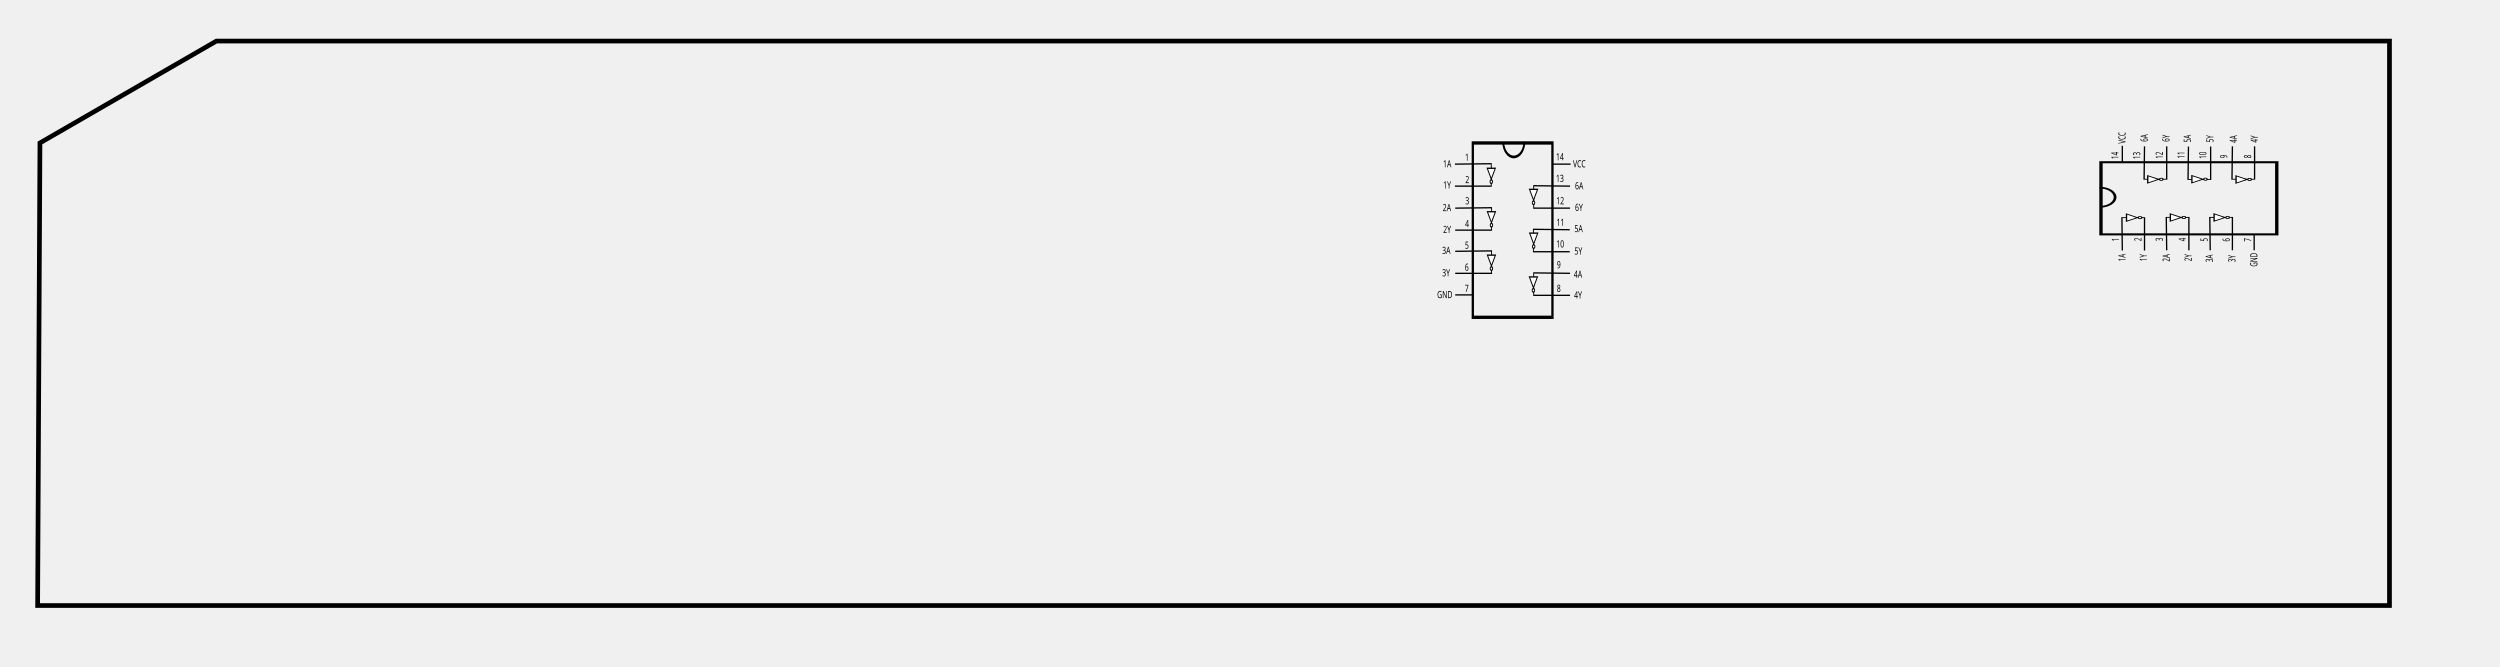
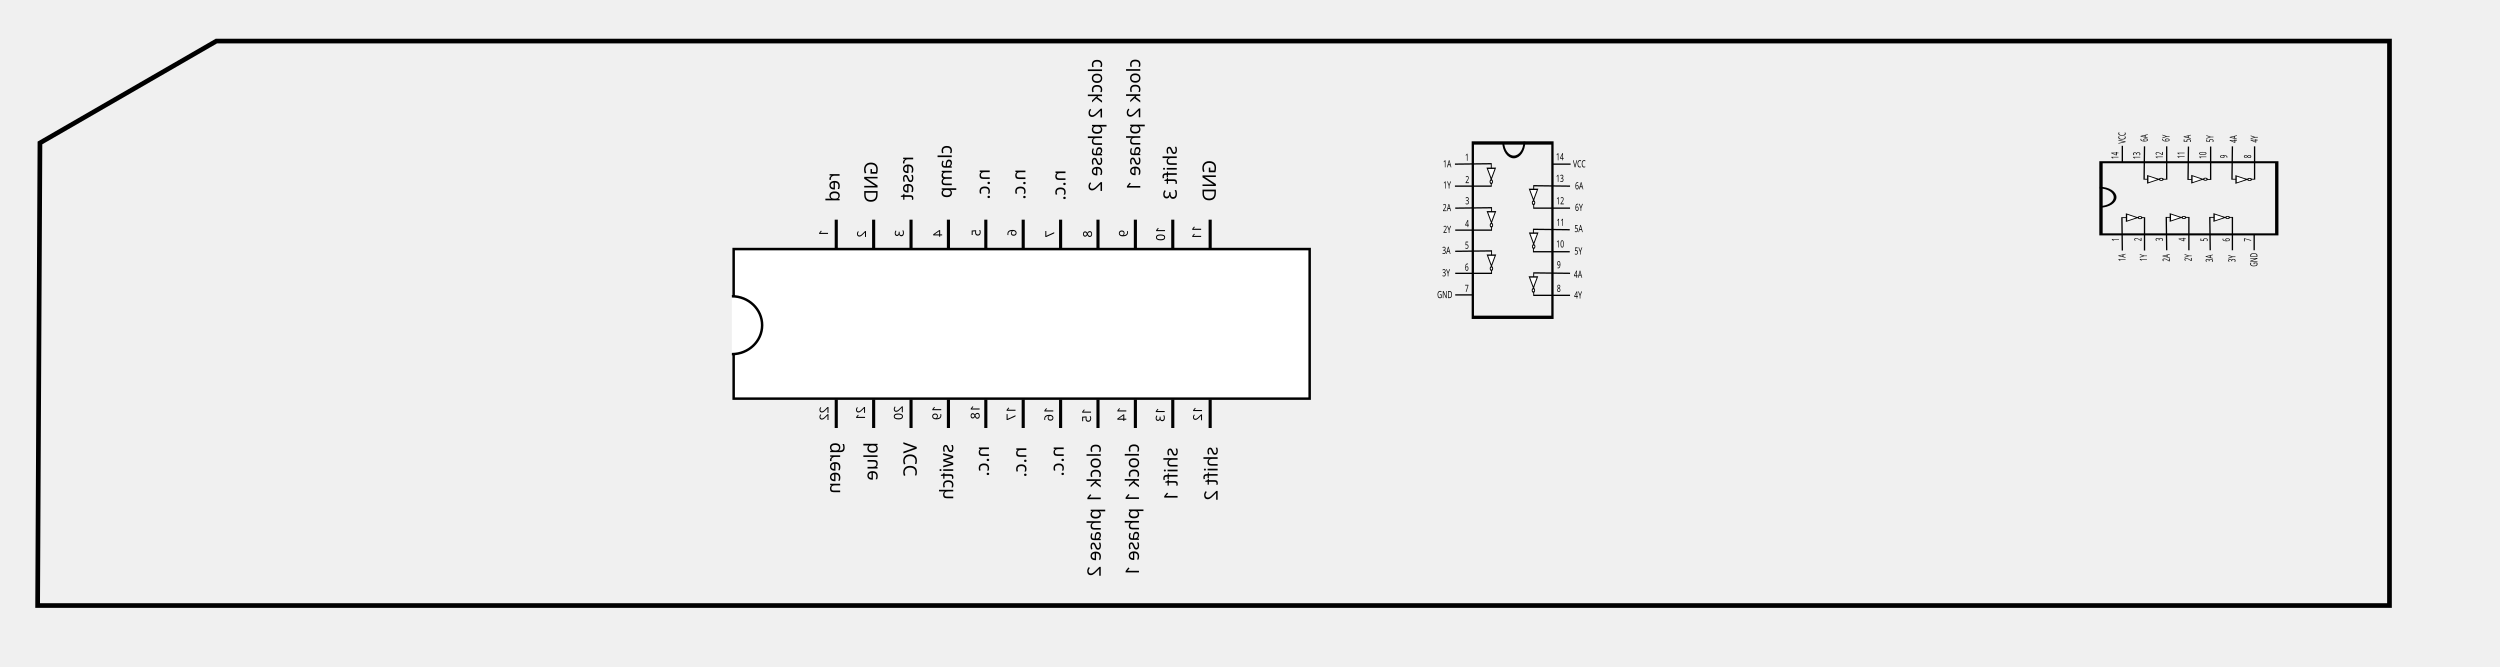
<svg xmlns="http://www.w3.org/2000/svg" width="531.496" height="141.732" id="svg2" version="1.1">
  <defs id="defs4" />
  <g id="layer1" transform="translate(0,-910.6286)">
    <g transform="matrix(0,-0.4443339,0.7118283,0,270.4094,1106.525)" id="layer1-3">
      <g id="g4252">
        <g id="g3770" transform="translate(46.5,-3.875)">
          <rect ry="0" y="251.487" x="282.25" height="52.5" width="34.5" id="rect2998" style="fill:none;stroke:#000000;stroke-width:1;stroke-linecap:butt;stroke-linejoin:miter;stroke-miterlimit:4;stroke-opacity:1;stroke-dasharray:none;stroke-dashoffset:0" />
          <path transform="matrix(0.8247423,0,0,0.8247423,52.83505,45.29801)" d="m 305.25,249.55 c 0,3.072 -2.49,5.562 -5.562,5.562 -2.996,0 -5.453,-2.372 -5.559,-5.366" id="path3768" style="fill:none;stroke:#000000;stroke-width:1;stroke-linecap:butt;stroke-linejoin:miter;stroke-miterlimit:4;stroke-opacity:1;stroke-dasharray:none;stroke-dashoffset:0" />
        </g>
        <g id="g4246">
          <path id="path4142" d="m 321,253.987 15.75,-0.125 0,6.75 -15.75,0" style="fill:none;stroke:#000000;stroke-width:0.4;stroke-linecap:butt;stroke-linejoin:miter;stroke-miterlimit:4;stroke-opacity:1;stroke-dasharray:none" />
          <g transform="translate(-10.5625,13)" style="fill:#ffffff;fill-opacity:1" id="g3792">
            <path style="fill:#ffffff;fill-opacity:1;stroke:#000000;stroke-width:0.4;stroke-linecap:butt;stroke-linejoin:miter;stroke-miterlimit:4;stroke-opacity:1;stroke-dasharray:none" d="m 345.562,242.237 1.75,3.25 1.75,-3.25 z" id="path3774" />
            <path style="fill:#ffffff;fill-opacity:1;stroke:#000000;stroke-width:0.4;stroke-linecap:butt;stroke-linejoin:miter;stroke-miterlimit:4;stroke-opacity:1;stroke-dasharray:none;stroke-dashoffset:0" d="m 347.312,245.743 c -0.293,0 -0.531,0.238 -0.531,0.531 0,0.293 0.238,0.531 0.531,0.531 0.293,0 0.531,-0.238 0.531,-0.531 l 0,-0.062 c -0.026,-0.272 -0.258,-0.469 -0.531,-0.469 z" id="path3776" />
          </g>
        </g>
        <g id="g4222">
          <path id="path4142-2-7" d="m 370.875,260.612 -15.75,-0.125 0,6.75 15.75,0" style="fill:none;stroke:#000000;stroke-width:0.4;stroke-linecap:butt;stroke-linejoin:miter;stroke-miterlimit:4;stroke-opacity:1;stroke-dasharray:none" />
          <g style="fill:#ffffff;fill-opacity:1" id="g3792-0" transform="translate(7.750001,19.34081)">
            <path style="fill:#ffffff;fill-opacity:1;stroke:#000000;stroke-width:0.4;stroke-linecap:butt;stroke-linejoin:miter;stroke-miterlimit:4;stroke-opacity:1;stroke-dasharray:none" d="m 345.562,242.237 1.75,3.25 1.75,-3.25 z" id="path3774-2" />
            <path style="fill:#ffffff;fill-opacity:1;stroke:#000000;stroke-width:0.4;stroke-linecap:butt;stroke-linejoin:miter;stroke-miterlimit:4;stroke-opacity:1;stroke-dasharray:none;stroke-dashoffset:0" d="m 347.312,245.743 c -0.293,0 -0.531,0.238 -0.531,0.531 0,0.293 0.238,0.531 0.531,0.531 0.293,0 0.531,-0.238 0.531,-0.531 l 0,-0.062 c -0.026,-0.272 -0.258,-0.469 -0.531,-0.469 z" id="path3776-6" />
          </g>
        </g>
        <g id="g4240">
          <path id="path4142-5" d="m 321.125,267.237 15.75,-0.125 0,6.75 -15.75,0" style="fill:none;stroke:#000000;stroke-width:0.4;stroke-linecap:butt;stroke-linejoin:miter;stroke-miterlimit:4;stroke-opacity:1;stroke-dasharray:none" />
          <g style="fill:#ffffff;fill-opacity:1" id="g3792-8" transform="translate(-10.5,26.09081)">
            <path style="fill:#ffffff;fill-opacity:1;stroke:#000000;stroke-width:0.4;stroke-linecap:butt;stroke-linejoin:miter;stroke-miterlimit:4;stroke-opacity:1;stroke-dasharray:none" d="m 345.562,242.237 1.75,3.25 1.75,-3.25 z" id="path3774-3" />
            <path style="fill:#ffffff;fill-opacity:1;stroke:#000000;stroke-width:0.4;stroke-linecap:butt;stroke-linejoin:miter;stroke-miterlimit:4;stroke-opacity:1;stroke-dasharray:none;stroke-dashoffset:0" d="m 347.312,245.743 c -0.293,0 -0.531,0.238 -0.531,0.531 0,0.293 0.238,0.531 0.531,0.531 0.293,0 0.531,-0.238 0.531,-0.531 l 0,-0.062 c -0.026,-0.272 -0.258,-0.469 -0.531,-0.469 z" id="path3776-1" />
          </g>
        </g>
        <g id="g4216">
          <path id="path4142-2-5" d="m 370.75,273.737 -15.75,-0.125 0,6.75 15.75,0" style="fill:none;stroke:#000000;stroke-width:0.4;stroke-linecap:butt;stroke-linejoin:miter;stroke-miterlimit:4;stroke-opacity:1;stroke-dasharray:none" />
          <g style="fill:#ffffff;fill-opacity:1" id="g3792-01" transform="translate(7.812501,32.52831)">
            <path style="fill:#ffffff;fill-opacity:1;stroke:#000000;stroke-width:0.4;stroke-linecap:butt;stroke-linejoin:miter;stroke-miterlimit:4;stroke-opacity:1;stroke-dasharray:none" d="m 345.562,242.237 1.75,3.25 1.75,-3.25 z" id="path3774-6" />
            <path style="fill:#ffffff;fill-opacity:1;stroke:#000000;stroke-width:0.4;stroke-linecap:butt;stroke-linejoin:miter;stroke-miterlimit:4;stroke-opacity:1;stroke-dasharray:none;stroke-dashoffset:0" d="m 347.312,245.743 c -0.293,0 -0.531,0.238 -0.531,0.531 0,0.293 0.238,0.531 0.531,0.531 0.293,0 0.531,-0.238 0.531,-0.531 l 0,-0.062 c -0.026,-0.272 -0.258,-0.469 -0.531,-0.469 z" id="path3776-3" />
          </g>
        </g>
        <g id="g4234">
          <path id="path4142-6" d="m 321.125,280.237 15.75,-0.125 0,6.75 -15.75,0" style="fill:none;stroke:#000000;stroke-width:0.4;stroke-linecap:butt;stroke-linejoin:miter;stroke-miterlimit:4;stroke-opacity:1;stroke-dasharray:none" />
          <g style="fill:#ffffff;fill-opacity:1" id="g3792-9" transform="translate(-10.5,39.15331)">
            <path style="fill:#ffffff;fill-opacity:1;stroke:#000000;stroke-width:0.4;stroke-linecap:butt;stroke-linejoin:miter;stroke-miterlimit:4;stroke-opacity:1;stroke-dasharray:none" d="m 345.562,242.237 1.75,3.25 1.75,-3.25 z" id="path3774-8" />
            <path style="fill:#ffffff;fill-opacity:1;stroke:#000000;stroke-width:0.4;stroke-linecap:butt;stroke-linejoin:miter;stroke-miterlimit:4;stroke-opacity:1;stroke-dasharray:none;stroke-dashoffset:0" d="m 347.312,245.743 c -0.293,0 -0.531,0.238 -0.531,0.531 0,0.293 0.238,0.531 0.531,0.531 0.293,0 0.531,-0.238 0.531,-0.531 l 0,-0.062 c -0.026,-0.272 -0.258,-0.469 -0.531,-0.469 z" id="path3776-9" />
          </g>
        </g>
        <g id="g4228">
          <path id="path4142-2" d="m 370.875,286.862 -15.75,-0.125 0,6.75 15.75,0" style="fill:none;stroke:#000000;stroke-width:0.4;stroke-linecap:butt;stroke-linejoin:miter;stroke-miterlimit:4;stroke-opacity:1;stroke-dasharray:none" />
          <g style="fill:#ffffff;fill-opacity:1" id="g3792-5" transform="translate(7.687501,45.71581)">
            <path style="fill:#ffffff;fill-opacity:1;stroke:#000000;stroke-width:0.4;stroke-linecap:butt;stroke-linejoin:miter;stroke-miterlimit:4;stroke-opacity:1;stroke-dasharray:none" d="m 345.562,242.237 1.75,3.25 1.75,-3.25 z" id="path3774-33" />
            <path style="fill:#ffffff;fill-opacity:1;stroke:#000000;stroke-width:0.4;stroke-linecap:butt;stroke-linejoin:miter;stroke-miterlimit:4;stroke-opacity:1;stroke-dasharray:none;stroke-dashoffset:0" d="m 347.312,245.743 c -0.293,0 -0.531,0.238 -0.531,0.531 0,0.293 0.238,0.531 0.531,0.531 0.293,0 0.531,-0.238 0.531,-0.531 l 0,-0.062 c -0.026,-0.272 -0.258,-0.469 -0.531,-0.469 z" id="path3776-5" />
          </g>
        </g>
        <text xml:space="preserve" style="font-size:40px;font-style:normal;font-weight:normal;line-height:125%;letter-spacing:0px;word-spacing:0px;fill:#000000;fill-opacity:1;stroke:none;font-family:Sans" x="325.383" y="252.987" id="text3883">
          <tspan id="tspan3885" x="325.383" y="252.987" style="font-size:3px">1</tspan>
        </text>
        <text xml:space="preserve" style="font-size:40px;font-style:normal;font-weight:normal;line-height:125%;letter-spacing:0px;word-spacing:0px;fill:#000000;fill-opacity:1;stroke:none;font-family:Sans" x="325.493" y="259.706" id="text3883-9">
          <tspan id="tspan3885-1" x="325.493" y="259.706" style="font-size:3px">2</tspan>
        </text>
        <text xml:space="preserve" style="font-size:40px;font-style:normal;font-weight:normal;line-height:125%;letter-spacing:0px;word-spacing:0px;fill:#000000;fill-opacity:1;stroke:none;font-family:Sans" x="325.484" y="266.081" id="text3883-8">
          <tspan id="tspan3885-5" x="325.484" y="266.081" style="font-size:3px">3</tspan>
        </text>
        <text xml:space="preserve" style="font-size:40px;font-style:normal;font-weight:normal;line-height:125%;letter-spacing:0px;word-spacing:0px;fill:#000000;fill-opacity:1;stroke:none;font-family:Sans" x="325.394" y="272.956" id="text3883-5">
          <tspan id="tspan3885-4" x="325.394" y="272.956" style="font-size:3px">4</tspan>
        </text>
        <text xml:space="preserve" style="font-size:40px;font-style:normal;font-weight:normal;line-height:125%;letter-spacing:0px;word-spacing:0px;fill:#000000;fill-opacity:1;stroke:none;font-family:Sans" x="325.332" y="279.456" id="text3883-7">
          <tspan id="tspan3885-2" x="325.332" y="279.456" style="font-size:3px">5</tspan>
        </text>
        <text xml:space="preserve" style="font-size:40px;font-style:normal;font-weight:normal;line-height:125%;letter-spacing:0px;word-spacing:0px;fill:#000000;fill-opacity:1;stroke:none;font-family:Sans" x="325.269" y="286.081" id="text3883-80">
          <tspan id="tspan3885-51" x="325.269" y="286.081" style="font-size:3px">6</tspan>
        </text>
        <text xml:space="preserve" style="font-size:40px;font-style:normal;font-weight:normal;line-height:125%;letter-spacing:0px;word-spacing:0px;fill:#000000;fill-opacity:1;stroke:none;font-family:Sans" x="325.269" y="292.456" id="text3883-3">
          <tspan id="tspan3885-14" x="325.269" y="292.456" style="font-size:3px">7</tspan>
        </text>
        <text xml:space="preserve" style="font-size:40px;font-style:normal;font-weight:normal;line-height:125%;letter-spacing:0px;word-spacing:0px;fill:#000000;fill-opacity:1;stroke:none;font-family:Sans" x="365.144" y="292.456" id="text3883-59">
          <tspan id="tspan3885-40" x="365.144" y="292.456" style="font-size:3px">8</tspan>
        </text>
        <text xml:space="preserve" style="font-size:40px;font-style:normal;font-weight:normal;line-height:125%;letter-spacing:0px;word-spacing:0px;fill:#000000;fill-opacity:1;stroke:none;font-family:Sans" x="365.144" y="285.331" id="text3883-0">
          <tspan id="tspan3885-42" x="365.144" y="285.331" style="font-size:3px">9</tspan>
        </text>
        <text xml:space="preserve" style="font-size:40px;font-style:normal;font-weight:normal;line-height:125%;letter-spacing:0px;word-spacing:0px;fill:#000000;fill-opacity:1;stroke:none;font-family:Sans" x="364.894" y="279.081" id="text3883-87">
          <tspan id="tspan3885-3" x="364.894" y="279.081" style="font-size:3px">10</tspan>
        </text>
        <text xml:space="preserve" style="font-size:40px;font-style:normal;font-weight:normal;line-height:125%;letter-spacing:0px;word-spacing:0px;fill:#000000;fill-opacity:1;stroke:none;font-family:Sans" x="365.019" y="272.581" id="text3883-6">
          <tspan id="tspan3885-8" x="365.019" y="272.581" style="font-size:3px">11</tspan>
        </text>
        <text xml:space="preserve" style="font-size:40px;font-style:normal;font-weight:normal;line-height:125%;letter-spacing:0px;word-spacing:0px;fill:#000000;fill-opacity:1;stroke:none;font-family:Sans" x="364.894" y="266.081" id="text3883-801">
          <tspan id="tspan3885-513" x="364.894" y="266.081" style="font-size:3px">12</tspan>
        </text>
        <text xml:space="preserve" style="font-size:40px;font-style:normal;font-weight:normal;line-height:125%;letter-spacing:0px;word-spacing:0px;fill:#000000;fill-opacity:1;stroke:none;font-family:Sans" x="364.769" y="259.331" id="text3883-66">
          <tspan id="tspan3885-0" x="364.769" y="259.331" style="font-size:3px">13</tspan>
        </text>
        <text xml:space="preserve" style="font-size:40px;font-style:normal;font-weight:normal;line-height:125%;letter-spacing:0px;word-spacing:0px;fill:#000000;fill-opacity:1;stroke:none;font-family:Sans" x="364.769" y="252.831" id="text3883-2">
          <tspan id="tspan3885-6" x="364.769" y="252.831" style="font-size:3px">14</tspan>
        </text>
        <text xml:space="preserve" style="font-size:40px;font-style:normal;font-weight:normal;line-height:125%;letter-spacing:0px;word-spacing:0px;fill:#000000;fill-opacity:1;stroke:none;font-family:Sans" x="315.832" y="254.956" id="text3883-4">
          <tspan id="tspan3885-06" x="315.832" y="254.956" style="font-size:3px">1A</tspan>
        </text>
        <text xml:space="preserve" style="font-size:40px;font-style:normal;font-weight:normal;line-height:125%;letter-spacing:0px;word-spacing:0px;fill:#000000;fill-opacity:1;stroke:none;font-family:Sans" x="315.894" y="261.331" id="text3883-24">
          <tspan id="tspan3885-9" x="315.894" y="261.331" style="font-size:3px">1Y</tspan>
        </text>
        <text xml:space="preserve" style="font-size:40px;font-style:normal;font-weight:normal;line-height:125%;letter-spacing:0px;word-spacing:0px;fill:#000000;fill-opacity:1;stroke:none;font-family:Sans" x="315.707" y="268.143" id="text3883-30">
          <tspan id="tspan3885-62" x="315.707" y="268.143" style="font-size:3px">2A</tspan>
        </text>
        <text xml:space="preserve" style="font-size:40px;font-style:normal;font-weight:normal;line-height:125%;letter-spacing:0px;word-spacing:0px;fill:#000000;fill-opacity:1;stroke:none;font-family:Sans" x="315.894" y="274.706" id="text3883-47">
          <tspan id="tspan3885-401" x="315.894" y="274.706" style="font-size:3px">2Y</tspan>
        </text>
        <text xml:space="preserve" style="font-size:40px;font-style:normal;font-weight:normal;line-height:125%;letter-spacing:0px;word-spacing:0px;fill:#000000;fill-opacity:1;stroke:none;font-family:Sans" x="315.457" y="281.018" id="text3883-29">
          <tspan id="tspan3885-48" x="315.457" y="281.018" style="font-size:3px">3A</tspan>
        </text>
        <text xml:space="preserve" style="font-size:40px;font-style:normal;font-weight:normal;line-height:125%;letter-spacing:0px;word-spacing:0px;fill:#000000;fill-opacity:1;stroke:none;font-family:Sans" x="315.457" y="287.768" id="text3883-95">
          <tspan id="tspan3885-00" x="315.457" y="287.768" style="font-size:3px">3Y</tspan>
        </text>
        <text xml:space="preserve" style="font-size:40px;font-style:normal;font-weight:normal;line-height:125%;letter-spacing:0px;word-spacing:0px;fill:#000000;fill-opacity:1;stroke:none;font-family:Sans" x="313.269" y="294.331" id="text3883-04">
          <tspan id="tspan3885-58" x="313.269" y="294.331" style="font-size:3px">GND</tspan>
        </text>
        <text xml:space="preserve" style="font-size:40px;font-style:normal;font-weight:normal;line-height:125%;letter-spacing:0px;word-spacing:0px;fill:#000000;fill-opacity:1;stroke:none;font-family:Sans" x="372.644" y="294.456" id="text3883-27">
          <tspan id="tspan3885-18" x="372.644" y="294.456" style="font-size:3px">4Y</tspan>
        </text>
        <text xml:space="preserve" style="font-size:40px;font-style:normal;font-weight:normal;line-height:125%;letter-spacing:0px;word-spacing:0px;fill:#000000;fill-opacity:1;stroke:none;font-family:Sans" x="372.519" y="288.206" id="text3883-43">
          <tspan id="tspan3885-46" x="372.519" y="288.206" style="font-size:3px">4A</tspan>
        </text>
        <text xml:space="preserve" style="font-size:40px;font-style:normal;font-weight:normal;line-height:125%;letter-spacing:0px;word-spacing:0px;fill:#000000;fill-opacity:1;stroke:none;font-family:Sans" x="372.769" y="281.206" id="text3883-951">
          <tspan id="tspan3885-94" x="372.769" y="281.206" style="font-size:3px">5Y</tspan>
        </text>
        <text xml:space="preserve" style="font-size:40px;font-style:normal;font-weight:normal;line-height:125%;letter-spacing:0px;word-spacing:0px;fill:#000000;fill-opacity:1;stroke:none;font-family:Sans" x="372.769" y="274.456" id="text3883-35">
          <tspan id="tspan3885-19" x="372.769" y="274.456" style="font-size:3px">5A</tspan>
        </text>
        <text xml:space="preserve" style="font-size:40px;font-style:normal;font-weight:normal;line-height:125%;letter-spacing:0px;word-spacing:0px;fill:#000000;fill-opacity:1;stroke:none;font-family:Sans" x="373.019" y="268.081" id="text3883-54">
          <tspan id="tspan3885-16" x="373.019" y="268.081" style="font-size:3px">6Y</tspan>
        </text>
        <text xml:space="preserve" style="font-size:40px;font-style:normal;font-weight:normal;line-height:125%;letter-spacing:0px;word-spacing:0px;fill:#000000;fill-opacity:1;stroke:none;font-family:Sans" x="373.019" y="261.581" id="text3883-81">
          <tspan id="tspan3885-53" x="373.019" y="261.581" style="font-size:3px">6A</tspan>
        </text>
        <text xml:space="preserve" style="font-size:40px;font-style:normal;font-weight:normal;line-height:125%;letter-spacing:0px;word-spacing:0px;fill:#000000;fill-opacity:1;stroke:none;font-family:Sans" x="372.144" y="254.956" id="text3883-48">
          <tspan id="tspan3885-68" x="372.144" y="254.956" style="font-size:3px">VCC</tspan>
        </text>
        <path style="fill:none;stroke:#000000;stroke-width:0.4;stroke-linecap:butt;stroke-linejoin:miter;stroke-miterlimit:4;stroke-opacity:1;stroke-dasharray:none" d="m 363.375,253.987 7.75,0" id="path4212" />
        <path style="fill:none;stroke:#000000;stroke-width:0.4;stroke-linecap:butt;stroke-linejoin:miter;stroke-miterlimit:4;stroke-opacity:1;stroke-dasharray:none" d="m 328.5,293.362 -7.375,0" id="path4214" />
      </g>
    </g>
    <g transform="matrix(0.4906394,0,0,0.7060225,151.8215,766.2033)" id="layer1-6">
      <g id="g4252-8">
        <g id="g3770-1" transform="translate(46.5,-3.875)">
          <rect ry="0" y="251.487" x="282.25" height="52.5" width="34.5" id="rect2998-7" style="fill:none;stroke:#000000;stroke-width:1;stroke-linecap:butt;stroke-linejoin:miter;stroke-miterlimit:4;stroke-opacity:1;stroke-dasharray:none;stroke-dashoffset:0" />
          <path transform="matrix(0.8247423,0,0,0.8247423,52.83505,45.29801)" d="m 305.25,249.55 c 0,3.072 -2.49,5.562 -5.562,5.562 -2.996,0 -5.453,-2.372 -5.559,-5.366" id="path3768-5" style="fill:none;stroke:#000000;stroke-width:1;stroke-linecap:butt;stroke-linejoin:miter;stroke-miterlimit:4;stroke-opacity:1;stroke-dasharray:none;stroke-dashoffset:0" />
        </g>
        <g id="g4246-9">
          <path id="path4142-3" d="m 321,253.987 15.75,-0.125 0,6.75 -15.75,0" style="fill:none;stroke:#000000;stroke-width:0.4;stroke-linecap:butt;stroke-linejoin:miter;stroke-miterlimit:4;stroke-opacity:1;stroke-dasharray:none" />
          <g transform="translate(-10.5625,13)" style="fill:#ffffff;fill-opacity:1" id="g3792-09">
            <path style="fill:#ffffff;fill-opacity:1;stroke:#000000;stroke-width:0.4;stroke-linecap:butt;stroke-linejoin:miter;stroke-miterlimit:4;stroke-opacity:1;stroke-dasharray:none" d="m 345.562,242.237 1.75,3.25 1.75,-3.25 z" id="path3774-4" />
            <path style="fill:#ffffff;fill-opacity:1;stroke:#000000;stroke-width:0.4;stroke-linecap:butt;stroke-linejoin:miter;stroke-miterlimit:4;stroke-opacity:1;stroke-dasharray:none;stroke-dashoffset:0" d="m 347.312,245.743 c -0.293,0 -0.531,0.238 -0.531,0.531 0,0.293 0.238,0.531 0.531,0.531 0.293,0 0.531,-0.238 0.531,-0.531 l 0,-0.062 c -0.026,-0.272 -0.258,-0.469 -0.531,-0.469 z" id="path3776-8" />
          </g>
        </g>
        <g id="g4222-6">
          <path id="path4142-2-7-4" d="m 370.875,260.612 -15.75,-0.125 0,6.75 15.75,0" style="fill:none;stroke:#000000;stroke-width:0.4;stroke-linecap:butt;stroke-linejoin:miter;stroke-miterlimit:4;stroke-opacity:1;stroke-dasharray:none" />
          <g style="fill:#ffffff;fill-opacity:1" id="g3792-0-3" transform="translate(7.750001,19.34081)">
            <path style="fill:#ffffff;fill-opacity:1;stroke:#000000;stroke-width:0.4;stroke-linecap:butt;stroke-linejoin:miter;stroke-miterlimit:4;stroke-opacity:1;stroke-dasharray:none" d="m 345.562,242.237 1.75,3.25 1.75,-3.25 z" id="path3774-2-5" />
            <path style="fill:#ffffff;fill-opacity:1;stroke:#000000;stroke-width:0.4;stroke-linecap:butt;stroke-linejoin:miter;stroke-miterlimit:4;stroke-opacity:1;stroke-dasharray:none;stroke-dashoffset:0" d="m 347.312,245.743 c -0.293,0 -0.531,0.238 -0.531,0.531 0,0.293 0.238,0.531 0.531,0.531 0.293,0 0.531,-0.238 0.531,-0.531 l 0,-0.062 c -0.026,-0.272 -0.258,-0.469 -0.531,-0.469 z" id="path3776-6-9" />
          </g>
        </g>
        <g id="g4240-9">
          <path id="path4142-5-9" d="m 321.125,267.237 15.75,-0.125 0,6.75 -15.75,0" style="fill:none;stroke:#000000;stroke-width:0.4;stroke-linecap:butt;stroke-linejoin:miter;stroke-miterlimit:4;stroke-opacity:1;stroke-dasharray:none" />
          <g style="fill:#ffffff;fill-opacity:1" id="g3792-8-5" transform="translate(-10.5,26.09081)">
            <path style="fill:#ffffff;fill-opacity:1;stroke:#000000;stroke-width:0.4;stroke-linecap:butt;stroke-linejoin:miter;stroke-miterlimit:4;stroke-opacity:1;stroke-dasharray:none" d="m 345.562,242.237 1.75,3.25 1.75,-3.25 z" id="path3774-3-1" />
            <path style="fill:#ffffff;fill-opacity:1;stroke:#000000;stroke-width:0.4;stroke-linecap:butt;stroke-linejoin:miter;stroke-miterlimit:4;stroke-opacity:1;stroke-dasharray:none;stroke-dashoffset:0" d="m 347.312,245.743 c -0.293,0 -0.531,0.238 -0.531,0.531 0,0.293 0.238,0.531 0.531,0.531 0.293,0 0.531,-0.238 0.531,-0.531 l 0,-0.062 c -0.026,-0.272 -0.258,-0.469 -0.531,-0.469 z" id="path3776-1-6" />
          </g>
        </g>
        <g id="g4216-4">
          <path id="path4142-2-5-9" d="m 370.75,273.737 -15.75,-0.125 0,6.75 15.75,0" style="fill:none;stroke:#000000;stroke-width:0.4;stroke-linecap:butt;stroke-linejoin:miter;stroke-miterlimit:4;stroke-opacity:1;stroke-dasharray:none" />
          <g style="fill:#ffffff;fill-opacity:1" id="g3792-01-1" transform="translate(7.812501,32.52831)">
            <path style="fill:#ffffff;fill-opacity:1;stroke:#000000;stroke-width:0.4;stroke-linecap:butt;stroke-linejoin:miter;stroke-miterlimit:4;stroke-opacity:1;stroke-dasharray:none" d="m 345.562,242.237 1.75,3.25 1.75,-3.25 z" id="path3774-6-3" />
            <path style="fill:#ffffff;fill-opacity:1;stroke:#000000;stroke-width:0.4;stroke-linecap:butt;stroke-linejoin:miter;stroke-miterlimit:4;stroke-opacity:1;stroke-dasharray:none;stroke-dashoffset:0" d="m 347.312,245.743 c -0.293,0 -0.531,0.238 -0.531,0.531 0,0.293 0.238,0.531 0.531,0.531 0.293,0 0.531,-0.238 0.531,-0.531 l 0,-0.062 c -0.026,-0.272 -0.258,-0.469 -0.531,-0.469 z" id="path3776-3-7" />
          </g>
        </g>
        <g id="g4234-5">
          <path id="path4142-6-1" d="m 321.125,280.237 15.75,-0.125 0,6.75 -15.75,0" style="fill:none;stroke:#000000;stroke-width:0.4;stroke-linecap:butt;stroke-linejoin:miter;stroke-miterlimit:4;stroke-opacity:1;stroke-dasharray:none" />
          <g style="fill:#ffffff;fill-opacity:1" id="g3792-9-9" transform="translate(-10.5,39.15331)">
            <path style="fill:#ffffff;fill-opacity:1;stroke:#000000;stroke-width:0.4;stroke-linecap:butt;stroke-linejoin:miter;stroke-miterlimit:4;stroke-opacity:1;stroke-dasharray:none" d="m 345.562,242.237 1.75,3.25 1.75,-3.25 z" id="path3774-8-5" />
            <path style="fill:#ffffff;fill-opacity:1;stroke:#000000;stroke-width:0.4;stroke-linecap:butt;stroke-linejoin:miter;stroke-miterlimit:4;stroke-opacity:1;stroke-dasharray:none;stroke-dashoffset:0" d="m 347.312,245.743 c -0.293,0 -0.531,0.238 -0.531,0.531 0,0.293 0.238,0.531 0.531,0.531 0.293,0 0.531,-0.238 0.531,-0.531 l 0,-0.062 c -0.026,-0.272 -0.258,-0.469 -0.531,-0.469 z" id="path3776-9-0" />
          </g>
        </g>
        <g id="g4228-5">
          <path id="path4142-2-3" d="m 370.875,286.862 -15.75,-0.125 0,6.75 15.75,0" style="fill:none;stroke:#000000;stroke-width:0.4;stroke-linecap:butt;stroke-linejoin:miter;stroke-miterlimit:4;stroke-opacity:1;stroke-dasharray:none" />
          <g style="fill:#ffffff;fill-opacity:1" id="g3792-5-1" transform="translate(7.687501,45.71581)">
            <path style="fill:#ffffff;fill-opacity:1;stroke:#000000;stroke-width:0.4;stroke-linecap:butt;stroke-linejoin:miter;stroke-miterlimit:4;stroke-opacity:1;stroke-dasharray:none" d="m 345.562,242.237 1.75,3.25 1.75,-3.25 z" id="path3774-33-4" />
            <path style="fill:#ffffff;fill-opacity:1;stroke:#000000;stroke-width:0.4;stroke-linecap:butt;stroke-linejoin:miter;stroke-miterlimit:4;stroke-opacity:1;stroke-dasharray:none;stroke-dashoffset:0" d="m 347.312,245.743 c -0.293,0 -0.531,0.238 -0.531,0.531 0,0.293 0.238,0.531 0.531,0.531 0.293,0 0.531,-0.238 0.531,-0.531 l 0,-0.062 c -0.026,-0.272 -0.258,-0.469 -0.531,-0.469 z" id="path3776-5-0" />
          </g>
        </g>
        <text xml:space="preserve" style="font-size:40px;font-style:normal;font-weight:normal;line-height:125%;letter-spacing:0px;word-spacing:0px;fill:#000000;fill-opacity:1;stroke:none;font-family:Sans" x="325.383" y="252.987" id="text3883-290">
          <tspan id="tspan3885-33" x="325.383" y="252.987" style="font-size:3px">1</tspan>
        </text>
        <text xml:space="preserve" style="font-size:40px;font-style:normal;font-weight:normal;line-height:125%;letter-spacing:0px;word-spacing:0px;fill:#000000;fill-opacity:1;stroke:none;font-family:Sans" x="325.493" y="259.706" id="text3883-9-1">
          <tspan id="tspan3885-1-9" x="325.493" y="259.706" style="font-size:3px">2</tspan>
        </text>
        <text xml:space="preserve" style="font-size:40px;font-style:normal;font-weight:normal;line-height:125%;letter-spacing:0px;word-spacing:0px;fill:#000000;fill-opacity:1;stroke:none;font-family:Sans" x="325.484" y="266.081" id="text3883-8-9">
          <tspan id="tspan3885-5-6" x="325.484" y="266.081" style="font-size:3px">3</tspan>
        </text>
        <text xml:space="preserve" style="font-size:40px;font-style:normal;font-weight:normal;line-height:125%;letter-spacing:0px;word-spacing:0px;fill:#000000;fill-opacity:1;stroke:none;font-family:Sans" x="325.394" y="272.956" id="text3883-5-5">
          <tspan id="tspan3885-4-1" x="325.394" y="272.956" style="font-size:3px">4</tspan>
        </text>
        <text xml:space="preserve" style="font-size:40px;font-style:normal;font-weight:normal;line-height:125%;letter-spacing:0px;word-spacing:0px;fill:#000000;fill-opacity:1;stroke:none;font-family:Sans" x="325.332" y="279.456" id="text3883-7-5">
          <tspan id="tspan3885-2-6" x="325.332" y="279.456" style="font-size:3px">5</tspan>
        </text>
        <text xml:space="preserve" style="font-size:40px;font-style:normal;font-weight:normal;line-height:125%;letter-spacing:0px;word-spacing:0px;fill:#000000;fill-opacity:1;stroke:none;font-family:Sans" x="325.269" y="286.081" id="text3883-80-6">
          <tspan id="tspan3885-51-8" x="325.269" y="286.081" style="font-size:3px">6</tspan>
        </text>
        <text xml:space="preserve" style="font-size:40px;font-style:normal;font-weight:normal;line-height:125%;letter-spacing:0px;word-spacing:0px;fill:#000000;fill-opacity:1;stroke:none;font-family:Sans" x="325.269" y="292.456" id="text3883-3-2">
          <tspan id="tspan3885-14-0" x="325.269" y="292.456" style="font-size:3px">7</tspan>
        </text>
        <text xml:space="preserve" style="font-size:40px;font-style:normal;font-weight:normal;line-height:125%;letter-spacing:0px;word-spacing:0px;fill:#000000;fill-opacity:1;stroke:none;font-family:Sans" x="365.144" y="292.456" id="text3883-59-9">
          <tspan id="tspan3885-40-4" x="365.144" y="292.456" style="font-size:3px">8</tspan>
        </text>
        <text xml:space="preserve" style="font-size:40px;font-style:normal;font-weight:normal;line-height:125%;letter-spacing:0px;word-spacing:0px;fill:#000000;fill-opacity:1;stroke:none;font-family:Sans" x="365.144" y="285.331" id="text3883-0-5">
          <tspan id="tspan3885-42-8" x="365.144" y="285.331" style="font-size:3px">9</tspan>
        </text>
        <text xml:space="preserve" style="font-size:40px;font-style:normal;font-weight:normal;line-height:125%;letter-spacing:0px;word-spacing:0px;fill:#000000;fill-opacity:1;stroke:none;font-family:Sans" x="364.894" y="279.081" id="text3883-87-9">
          <tspan id="tspan3885-3-6" x="364.894" y="279.081" style="font-size:3px">10</tspan>
        </text>
        <text xml:space="preserve" style="font-size:40px;font-style:normal;font-weight:normal;line-height:125%;letter-spacing:0px;word-spacing:0px;fill:#000000;fill-opacity:1;stroke:none;font-family:Sans" x="365.019" y="272.581" id="text3883-6-8">
          <tspan id="tspan3885-8-6" x="365.019" y="272.581" style="font-size:3px">11</tspan>
        </text>
        <text xml:space="preserve" style="font-size:40px;font-style:normal;font-weight:normal;line-height:125%;letter-spacing:0px;word-spacing:0px;fill:#000000;fill-opacity:1;stroke:none;font-family:Sans" x="364.894" y="266.081" id="text3883-801-8">
          <tspan id="tspan3885-513-5" x="364.894" y="266.081" style="font-size:3px">12</tspan>
        </text>
        <text xml:space="preserve" style="font-size:40px;font-style:normal;font-weight:normal;line-height:125%;letter-spacing:0px;word-spacing:0px;fill:#000000;fill-opacity:1;stroke:none;font-family:Sans" x="364.769" y="259.331" id="text3883-66-9">
          <tspan id="tspan3885-0-2" x="364.769" y="259.331" style="font-size:3px">13</tspan>
        </text>
        <text xml:space="preserve" style="font-size:40px;font-style:normal;font-weight:normal;line-height:125%;letter-spacing:0px;word-spacing:0px;fill:#000000;fill-opacity:1;stroke:none;font-family:Sans" x="364.769" y="252.831" id="text3883-2-0">
          <tspan id="tspan3885-6-1" x="364.769" y="252.831" style="font-size:3px">14</tspan>
        </text>
        <text xml:space="preserve" style="font-size:40px;font-style:normal;font-weight:normal;line-height:125%;letter-spacing:0px;word-spacing:0px;fill:#000000;fill-opacity:1;stroke:none;font-family:Sans" x="315.832" y="254.956" id="text3883-4-4">
          <tspan id="tspan3885-06-9" x="315.832" y="254.956" style="font-size:3px">1A</tspan>
        </text>
        <text xml:space="preserve" style="font-size:40px;font-style:normal;font-weight:normal;line-height:125%;letter-spacing:0px;word-spacing:0px;fill:#000000;fill-opacity:1;stroke:none;font-family:Sans" x="315.894" y="261.331" id="text3883-24-3">
          <tspan id="tspan3885-9-8" x="315.894" y="261.331" style="font-size:3px">1Y</tspan>
        </text>
        <text xml:space="preserve" style="font-size:40px;font-style:normal;font-weight:normal;line-height:125%;letter-spacing:0px;word-spacing:0px;fill:#000000;fill-opacity:1;stroke:none;font-family:Sans" x="315.707" y="268.143" id="text3883-30-5">
          <tspan id="tspan3885-62-4" x="315.707" y="268.143" style="font-size:3px">2A</tspan>
        </text>
        <text xml:space="preserve" style="font-size:40px;font-style:normal;font-weight:normal;line-height:125%;letter-spacing:0px;word-spacing:0px;fill:#000000;fill-opacity:1;stroke:none;font-family:Sans" x="315.894" y="274.706" id="text3883-47-9">
          <tspan id="tspan3885-401-4" x="315.894" y="274.706" style="font-size:3px">2Y</tspan>
        </text>
        <text xml:space="preserve" style="font-size:40px;font-style:normal;font-weight:normal;line-height:125%;letter-spacing:0px;word-spacing:0px;fill:#000000;fill-opacity:1;stroke:none;font-family:Sans" x="315.457" y="281.018" id="text3883-29-2">
          <tspan id="tspan3885-48-6" x="315.457" y="281.018" style="font-size:3px">3A</tspan>
        </text>
        <text xml:space="preserve" style="font-size:40px;font-style:normal;font-weight:normal;line-height:125%;letter-spacing:0px;word-spacing:0px;fill:#000000;fill-opacity:1;stroke:none;font-family:Sans" x="315.457" y="287.768" id="text3883-95-7">
          <tspan id="tspan3885-00-0" x="315.457" y="287.768" style="font-size:3px">3Y</tspan>
        </text>
        <text xml:space="preserve" style="font-size:40px;font-style:normal;font-weight:normal;line-height:125%;letter-spacing:0px;word-spacing:0px;fill:#000000;fill-opacity:1;stroke:none;font-family:Sans" x="313.269" y="294.331" id="text3883-04-3">
          <tspan id="tspan3885-58-4" x="313.269" y="294.331" style="font-size:3px">GND</tspan>
        </text>
        <text xml:space="preserve" style="font-size:40px;font-style:normal;font-weight:normal;line-height:125%;letter-spacing:0px;word-spacing:0px;fill:#000000;fill-opacity:1;stroke:none;font-family:Sans" x="372.644" y="294.456" id="text3883-27-0">
          <tspan id="tspan3885-18-7" x="372.644" y="294.456" style="font-size:3px">4Y</tspan>
        </text>
        <text xml:space="preserve" style="font-size:40px;font-style:normal;font-weight:normal;line-height:125%;letter-spacing:0px;word-spacing:0px;fill:#000000;fill-opacity:1;stroke:none;font-family:Sans" x="372.519" y="288.206" id="text3883-43-6">
          <tspan id="tspan3885-46-2" x="372.519" y="288.206" style="font-size:3px">4A</tspan>
        </text>
        <text xml:space="preserve" style="font-size:40px;font-style:normal;font-weight:normal;line-height:125%;letter-spacing:0px;word-spacing:0px;fill:#000000;fill-opacity:1;stroke:none;font-family:Sans" x="372.769" y="281.206" id="text3883-951-3">
          <tspan id="tspan3885-94-2" x="372.769" y="281.206" style="font-size:3px">5Y</tspan>
        </text>
        <text xml:space="preserve" style="font-size:40px;font-style:normal;font-weight:normal;line-height:125%;letter-spacing:0px;word-spacing:0px;fill:#000000;fill-opacity:1;stroke:none;font-family:Sans" x="372.769" y="274.456" id="text3883-35-0">
          <tspan id="tspan3885-19-4" x="372.769" y="274.456" style="font-size:3px">5A</tspan>
        </text>
        <text xml:space="preserve" style="font-size:40px;font-style:normal;font-weight:normal;line-height:125%;letter-spacing:0px;word-spacing:0px;fill:#000000;fill-opacity:1;stroke:none;font-family:Sans" x="373.019" y="268.081" id="text3883-54-0">
          <tspan id="tspan3885-16-0" x="373.019" y="268.081" style="font-size:3px">6Y</tspan>
        </text>
        <text xml:space="preserve" style="font-size:40px;font-style:normal;font-weight:normal;line-height:125%;letter-spacing:0px;word-spacing:0px;fill:#000000;fill-opacity:1;stroke:none;font-family:Sans" x="373.019" y="261.581" id="text3883-81-0">
          <tspan id="tspan3885-53-9" x="373.019" y="261.581" style="font-size:3px">6A</tspan>
        </text>
        <text xml:space="preserve" style="font-size:40px;font-style:normal;font-weight:normal;line-height:125%;letter-spacing:0px;word-spacing:0px;fill:#000000;fill-opacity:1;stroke:none;font-family:Sans" x="372.144" y="254.956" id="text3883-48-6">
          <tspan id="tspan3885-68-1" x="372.144" y="254.956" style="font-size:3px">VCC</tspan>
        </text>
        <path style="fill:none;stroke:#000000;stroke-width:0.4;stroke-linecap:butt;stroke-linejoin:miter;stroke-miterlimit:4;stroke-opacity:1;stroke-dasharray:none" d="m 363.375,253.987 7.75,0" id="path4212-1" />
        <path style="fill:none;stroke:#000000;stroke-width:0.4;stroke-linecap:butt;stroke-linejoin:miter;stroke-miterlimit:4;stroke-opacity:1;stroke-dasharray:none" d="m 328.5,293.362 -7.375,0" id="path4214-8" />
      </g>
    </g>
    <path style="fill:none;stroke:#000000;stroke-width:1px;stroke-linecap:butt;stroke-linejoin:miter;stroke-opacity:1" d="m 8,1039.361 500,0 0,-120 -462,0 -37.508,21.655 z" id="path3386" />
+     <g id="g5473" transform="matrix(0,0.132488,0.132488,0,149.9825,930.6491)">
+       <g transform="translate(2.857143,0)" id="g5112">
+         <g transform="translate(11.42857,-17.14286)" id="g3791">
+           <rect style="fill:#ffffff;fill-opacity:1;stroke:#000000;stroke-width:4;stroke-linecap:butt;stroke-linejoin:miter;stroke-miterlimit:4;stroke-opacity:1;stroke-dasharray:none;stroke-dashoffset:0" id="rect3015" width="240" height="924.286" x="234.286" y="62.361" />
+           <path style="fill:#ffffff;fill-opacity:1;stroke:#000000;stroke-width:4;stroke-linecap:butt;stroke-linejoin:miter;stroke-miterlimit:4;stroke-opacity:1;stroke-dasharray:none;stroke-dashoffset:0" id="path3785" d="m 380,92.992 c 0,26.825 -20.787,48.571 -46.429,48.571 -25.642,0 -46.429,-21.746 -46.429,-48.571 0,0 0,-10e-7 0,-2e-6" transform="translate(22.85714,-33.48835)" />
+         </g>
+         <g id="g4915" transform="translate(2.857143,7.499996)">
+           <path style="fill:none;stroke:#000000;stroke-width:5;stroke-linecap:butt;stroke-linejoin:miter;stroke-miterlimit:4;stroke-opacity:1;stroke-dasharray:none" d="m 241.429,202.361 c 0,0 -45.714,0 -45.714,0 m 45.714,60 c 0,0 -45.714,0 -45.714,0 m 45.714,60 c 0,0 -45.714,0 -45.714,0 m 45.714,60 c 0,0 -45.714,0 -45.714,0 m 45.714,60 c 0,0 -45.714,0 -45.714,0 m 45.714,60 c 0,0 -45.714,0 -45.714,0 m 45.714,60 c 0,0 -45.714,0 -45.714,0 m 45.714,60 c 0,0 -45.714,0 -45.714,0 m 45.714,60 c 0,0 -45.714,0 -45.714,0 m 45.714,60 c 0,0 -45.714,0 -45.714,0 m 45.714,60 c 0,0 -45.714,0 -45.714,0" id="path4539" />
+         </g>
+         <g id="g4915-2" transform="translate(291.4286,7.499996)">
+           <path style="fill:none;stroke:#000000;stroke-width:5;stroke-linecap:butt;stroke-linejoin:miter;stroke-miterlimit:4;stroke-opacity:1;stroke-dasharray:none" d="m 241.429,202.361 c 0,0 -45.714,0 -45.714,0 m 45.714,60 c 0,0 -45.714,0 -45.714,0 m 45.714,60 c 0,0 -45.714,0 -45.714,0 m 45.714,60 c 0,0 -45.714,0 -45.714,0 m 45.714,60 c 0,0 -45.714,0 -45.714,0 m 45.714,60 c 0,0 -45.714,0 -45.714,0 m 45.714,60 c 0,0 -45.714,0 -45.714,0 m 45.714,60 c 0,0 -45.714,0 -45.714,0 m 45.714,60 c 0,0 -45.714,0 -45.714,0 m 45.714,60 c 0,0 -45.714,0 -45.714,0 m 45.714,60 c 0,0 -45.714,0 -45.714,0" id="path4539-6" />
+         </g>
+         <text xml:space="preserve" style="font-size:40px;font-style:normal;font-weight:normal;line-height:125%;letter-spacing:0px;word-spacing:0px;fill:#000000;fill-opacity:1;stroke:none;font-family:Sans" x="214.286" y="196.647" id="text4939">
+           <tspan id="tspan4941" x="214.286" y="196.647" style="font-size:20px">1</tspan>
+         </text>
+         <text xml:space="preserve" style="font-size:40px;font-style:normal;font-weight:normal;line-height:125%;letter-spacing:0px;word-spacing:0px;fill:#000000;fill-opacity:1;stroke:none;font-family:Sans" x="207.748" y="795.365" id="text4939-4">
+           <tspan id="tspan4941-8" x="207.748" y="795.365" style="font-size:20px">11</tspan>
+         </text>
+         <text xml:space="preserve" style="font-size:40px;font-style:normal;font-weight:normal;line-height:125%;letter-spacing:0px;word-spacing:0px;fill:#000000;fill-opacity:1;stroke:none;font-family:Sans" x="498.584" y="796.794" id="text4939-8">
+           <tspan id="tspan4941-1" x="498.584" y="796.794" style="font-size:20px">12</tspan>
+         </text>
+         <text xml:space="preserve" style="font-size:40px;font-style:normal;font-weight:normal;line-height:125%;letter-spacing:0px;word-spacing:0px;fill:#000000;fill-opacity:1;stroke:none;font-family:Sans" x="498.166" y="197.385" id="text4939-7">
+           <tspan id="tspan4941-9" x="498.166" y="197.385" style="font-size:20px">22</tspan>
+         </text>
+         <text xml:space="preserve" style="font-size:40px;font-style:normal;font-weight:normal;line-height:125%;letter-spacing:0px;word-spacing:0px;fill:#000000;fill-opacity:1;stroke:none;font-family:Sans" x="215.869" y="257.59" id="text4939-6">
+           <tspan id="tspan4941-6" x="215.869" y="257.59" style="font-size:20px">2</tspan>
+         </text>
+         <text xml:space="preserve" style="font-size:40px;font-style:normal;font-weight:normal;line-height:125%;letter-spacing:0px;word-spacing:0px;fill:#000000;fill-opacity:1;stroke:none;font-family:Sans" x="214.859" y="318.199" id="text4939-46">
+           <tspan id="tspan4941-18" x="214.859" y="318.199" style="font-size:20px">3</tspan>
+         </text>
+         <text xml:space="preserve" style="font-size:40px;font-style:normal;font-weight:normal;line-height:125%;letter-spacing:0px;word-spacing:0px;fill:#000000;fill-opacity:1;stroke:none;font-family:Sans" x="214.859" y="379.818" id="text4939-48">
+           <tspan id="tspan4941-7" x="214.859" y="379.818" style="font-size:20px">4</tspan>
+         </text>
+         <text xml:space="preserve" style="font-size:40px;font-style:normal;font-weight:normal;line-height:125%;letter-spacing:0px;word-spacing:0px;fill:#000000;fill-opacity:1;stroke:none;font-family:Sans" x="213.849" y="441.438" id="text4939-461">
+           <tspan id="tspan4941-84" x="213.849" y="441.438" style="font-size:20px">5</tspan>
+         </text>
+         <text xml:space="preserve" style="font-size:40px;font-style:normal;font-weight:normal;line-height:125%;letter-spacing:0px;word-spacing:0px;fill:#000000;fill-opacity:1;stroke:none;font-family:Sans" x="213.849" y="499.016" id="text4939-62">
+           <tspan id="tspan4941-73" x="213.849" y="499.016" style="font-size:20px">6</tspan>
+         </text>
+         <text xml:space="preserve" style="font-size:40px;font-style:normal;font-weight:normal;line-height:125%;letter-spacing:0px;word-spacing:0px;fill:#000000;fill-opacity:1;stroke:none;font-family:Sans" x="215.869" y="559.625" id="text4939-0">
+           <tspan id="tspan4941-13" x="215.869" y="559.625" style="font-size:20px">7</tspan>
+         </text>
+         <text xml:space="preserve" style="font-size:40px;font-style:normal;font-weight:normal;line-height:125%;letter-spacing:0px;word-spacing:0px;fill:#000000;fill-opacity:1;stroke:none;font-family:Sans" x="215.869" y="620.235" id="text4939-80">
+           <tspan id="tspan4941-90" x="215.869" y="620.235" style="font-size:20px">8</tspan>
+         </text>
+         <text xml:space="preserve" style="font-size:40px;font-style:normal;font-weight:normal;line-height:125%;letter-spacing:0px;word-spacing:0px;fill:#000000;fill-opacity:1;stroke:none;font-family:Sans" x="214.859" y="677.813" id="text4939-3">
+           <tspan id="tspan4941-0" x="214.859" y="677.813" style="font-size:20px">9</tspan>
+         </text>
+         <text xml:space="preserve" style="font-size:40px;font-style:normal;font-weight:normal;line-height:125%;letter-spacing:0px;word-spacing:0px;fill:#000000;fill-opacity:1;stroke:none;font-family:Sans" x="209.808" y="737.412" id="text4939-01">
+           <tspan id="tspan4941-06" x="209.808" y="737.412" style="font-size:20px">10</tspan>
+         </text>
+         <text xml:space="preserve" style="font-size:40px;font-style:normal;font-weight:normal;line-height:125%;letter-spacing:0px;word-spacing:0px;fill:#000000;fill-opacity:1;stroke:none;font-family:Sans" x="498.146" y="256.065" id="text4939-6-0">
+           <tspan id="tspan4941-6-9" x="498.146" y="256.065" style="font-size:20px">21</tspan>
+         </text>
+         <text xml:space="preserve" style="font-size:40px;font-style:normal;font-weight:normal;line-height:125%;letter-spacing:0px;word-spacing:0px;fill:#000000;fill-opacity:1;stroke:none;font-family:Sans" x="497.136" y="316.674" id="text4939-46-0">
+           <tspan id="tspan4941-18-6" x="497.136" y="316.674" style="font-size:20px">20</tspan>
+         </text>
+         <text xml:space="preserve" style="font-size:40px;font-style:normal;font-weight:normal;line-height:125%;letter-spacing:0px;word-spacing:0px;fill:#000000;fill-opacity:1;stroke:none;font-family:Sans" x="497.136" y="378.293" id="text4939-48-0">
+           <tspan id="tspan4941-7-1" x="497.136" y="378.293" style="font-size:20px">19</tspan>
+         </text>
+         <text xml:space="preserve" style="font-size:40px;font-style:normal;font-weight:normal;line-height:125%;letter-spacing:0px;word-spacing:0px;fill:#000000;fill-opacity:1;stroke:none;font-family:Sans" x="496.126" y="439.913" id="text4939-461-2">
+           <tspan id="tspan4941-84-0" x="496.126" y="439.913" style="font-size:20px">18</tspan>
+         </text>
+         <text xml:space="preserve" style="font-size:40px;font-style:normal;font-weight:normal;line-height:125%;letter-spacing:0px;word-spacing:0px;fill:#000000;fill-opacity:1;stroke:none;font-family:Sans" x="498.146" y="497.491" id="text4939-62-8">
+           <tspan id="tspan4941-73-6" x="498.146" y="497.491" style="font-size:20px">17</tspan>
+         </text>
+         <text xml:space="preserve" style="font-size:40px;font-style:normal;font-weight:normal;line-height:125%;letter-spacing:0px;word-spacing:0px;fill:#000000;fill-opacity:1;stroke:none;font-family:Sans" x="499.157" y="558.1" id="text4939-0-7">
+           <tspan id="tspan4941-13-2" x="499.157" y="558.1" style="font-size:20px">16</tspan>
+         </text>
+         <text xml:space="preserve" style="font-size:40px;font-style:normal;font-weight:normal;line-height:125%;letter-spacing:0px;word-spacing:0px;fill:#000000;fill-opacity:1;stroke:none;font-family:Sans" x="501.177" y="618.71" id="text4939-80-6">
+           <tspan id="tspan4941-90-3" x="501.177" y="618.71" style="font-size:20px">15</tspan>
+         </text>
+         <text xml:space="preserve" style="font-size:40px;font-style:normal;font-weight:normal;line-height:125%;letter-spacing:0px;word-spacing:0px;fill:#000000;fill-opacity:1;stroke:none;font-family:Sans" x="499.157" y="675.278" id="text4939-3-8">
+           <tspan id="tspan4941-0-8" x="499.157" y="675.278" style="font-size:20px">14</tspan>
+         </text>
+         <text xml:space="preserve" style="font-size:40px;font-style:normal;font-weight:normal;line-height:125%;letter-spacing:0px;word-spacing:0px;fill:#000000;fill-opacity:1;stroke:none;font-family:Sans" x="500.167" y="736.897" id="text4939-01-0">
+           <tspan id="tspan4941-06-3" x="500.167" y="736.897" style="font-size:20px">13</tspan>
+         </text>
+       </g>
+       <g id="g5265">
+         <text xml:space="preserve" style="font-size:40px;font-style:normal;font-weight:normal;line-height:125%;letter-spacing:0px;word-spacing:0px;fill:#000000;fill-opacity:1;stroke:none;font-family:Sans" x="125.714" y="215.218" id="text4984">
+           <tspan id="tspan4986" x="125.714" y="215.218" style="font-size:30px">red</tspan>
+         </text>
+         <text xml:space="preserve" style="font-size:40px;font-style:normal;font-weight:normal;line-height:125%;letter-spacing:0px;word-spacing:0px;fill:#000000;fill-opacity:1;stroke:none;font-family:Sans" x="107.942" y="276.153" id="text4984-5">
+           <tspan id="tspan4986-0" x="107.942" y="276.153" style="font-size:30px">GND</tspan>
+         </text>
+         <text xml:space="preserve" style="font-size:40px;font-style:normal;font-weight:normal;line-height:125%;letter-spacing:0px;word-spacing:0px;fill:#000000;fill-opacity:1;stroke:none;font-family:Sans" x="99.37" y="333.296" id="text4984-0">
+           <tspan id="tspan4986-3" x="99.37" y="333.296" style="font-size:30px">reset</tspan>
+         </text>
+         <text xml:space="preserve" style="font-size:40px;font-style:normal;font-weight:normal;line-height:125%;letter-spacing:0px;word-spacing:0px;fill:#000000;fill-opacity:1;stroke:none;font-family:Sans" x="81.429" y="395.218" id="text5024">
+           <tspan id="tspan5026" x="81.429" y="395.218" style="font-size:30px">clamp</tspan>
+         </text>
+         <text xml:space="preserve" style="font-size:40px;font-style:normal;font-weight:normal;line-height:125%;letter-spacing:0px;word-spacing:0px;fill:#000000;fill-opacity:1;stroke:none;font-family:Sans" x="105.642" y="818.996" id="text4984-5-4">
+           <tspan id="tspan4986-0-9" x="105.642" y="818.996" style="font-size:30px">GND</tspan>
+         </text>
+         <text xml:space="preserve" style="font-size:40px;font-style:normal;font-weight:normal;line-height:125%;letter-spacing:0px;word-spacing:0px;fill:#000000;fill-opacity:1;stroke:none;font-family:Sans" x="567.071" y="757.567" id="text4984-5-9">
+           <tspan id="tspan4986-0-8" x="567.071" y="757.567" style="font-size:30px">shift 1</tspan>
+         </text>
+         <text xml:space="preserve" style="font-size:40px;font-style:normal;font-weight:normal;line-height:125%;letter-spacing:0px;word-spacing:0px;fill:#000000;fill-opacity:1;stroke:none;font-family:Sans" x="565.642" y="821.853" id="text4984-5-41">
+           <tspan id="tspan4986-0-4" x="565.642" y="821.853" style="font-size:30px">shift 2</tspan>
+         </text>
+         <text xml:space="preserve" style="font-size:40px;font-style:normal;font-weight:normal;line-height:125%;letter-spacing:0px;word-spacing:0px;fill:#000000;fill-opacity:1;stroke:none;font-family:Sans" x="561.356" y="397.567" id="text4984-5-0">
+           <tspan id="tspan4986-0-47" x="561.356" y="397.567" style="font-size:30px">switch</tspan>
+         </text>
+         <text xml:space="preserve" style="font-size:40px;font-style:normal;font-weight:normal;line-height:125%;letter-spacing:0px;word-spacing:0px;fill:#000000;fill-opacity:1;stroke:none;font-family:Sans" x="558.499" y="338.996" id="text4984-5-5">
+           <tspan id="tspan4986-0-3" x="558.499" y="338.996" style="font-size:30px">VCC</tspan>
+         </text>
+         <text xml:space="preserve" style="font-size:40px;font-style:normal;font-weight:normal;line-height:125%;letter-spacing:0px;word-spacing:0px;fill:#000000;fill-opacity:1;stroke:none;font-family:Sans" x="558.499" y="276.138" id="text4984-5-6">
+           <tspan id="tspan4986-0-84" x="558.499" y="276.138" style="font-size:30px">blue</tspan>
+         </text>
+         <text xml:space="preserve" style="font-size:40px;font-style:normal;font-weight:normal;line-height:125%;letter-spacing:0px;word-spacing:0px;fill:#000000;fill-opacity:1;stroke:none;font-family:Sans" x="558.499" y="216.138" id="text4984-5-8">
+           <tspan id="tspan4986-0-6" x="558.499" y="216.138" style="font-size:30px">green</tspan>
+         </text>
+         <text xml:space="preserve" style="font-size:40px;font-style:normal;font-weight:normal;line-height:125%;letter-spacing:0px;word-spacing:0px;fill:#000000;fill-opacity:1;stroke:none;font-family:Sans" x="119.928" y="456.138" id="text4984-5-88">
+           <tspan id="tspan4986-0-5" x="119.928" y="456.138" style="font-size:30px">n.c.</tspan>
+         </text>
+         <text xml:space="preserve" style="font-size:40px;font-style:normal;font-weight:normal;line-height:125%;letter-spacing:0px;word-spacing:0px;fill:#000000;fill-opacity:1;stroke:none;font-family:Sans" x="120.073" y="513.406" id="text4984-5-88-2">
+           <tspan id="tspan4986-0-5-7" x="120.073" y="513.406" style="font-size:30px">n.c.</tspan>
+         </text>
+         <text xml:space="preserve" style="font-size:40px;font-style:normal;font-weight:normal;line-height:125%;letter-spacing:0px;word-spacing:0px;fill:#000000;fill-opacity:1;stroke:none;font-family:Sans" x="121.501" y="577.692" id="text4984-5-88-4">
+           <tspan id="tspan4986-0-5-9" x="121.501" y="577.692" style="font-size:30px">n.c.</tspan>
+         </text>
+         <text xml:space="preserve" style="font-size:40px;font-style:normal;font-weight:normal;line-height:125%;letter-spacing:0px;word-spacing:0px;fill:#000000;fill-opacity:1;stroke:none;font-family:Sans" x="564.358" y="454.835" id="text4984-5-88-8">
+           <tspan id="tspan4986-0-5-6" x="564.358" y="454.835" style="font-size:30px">n.c.</tspan>
+         </text>
+         <text xml:space="preserve" style="font-size:40px;font-style:normal;font-weight:normal;line-height:125%;letter-spacing:0px;word-spacing:0px;fill:#000000;fill-opacity:1;stroke:none;font-family:Sans" x="565.787" y="514.835" id="text4984-5-88-44">
+           <tspan id="tspan4986-0-5-73" x="565.787" y="514.835" style="font-size:30px">n.c.</tspan>
+         </text>
+         <text xml:space="preserve" style="font-size:40px;font-style:normal;font-weight:normal;line-height:125%;letter-spacing:0px;word-spacing:0px;fill:#000000;fill-opacity:1;stroke:none;font-family:Sans" x="564.358" y="574.835" id="text4984-5-88-21">
+           <tspan id="tspan4986-0-5-68" x="564.358" y="574.835" style="font-size:30px">n.c.</tspan>
+         </text>
+         <text xml:space="preserve" style="font-size:40px;font-style:normal;font-weight:normal;line-height:125%;letter-spacing:0px;word-spacing:0px;fill:#000000;fill-opacity:1;stroke:none;font-family:Sans" x="82.93" y="756.264" id="text4984-5-88-40">
+           <tspan id="tspan4986-0-5-69" x="82.93" y="756.264" style="font-size:30px">shift 3</tspan>
+         </text>
+         <text xml:space="preserve" style="font-size:40px;font-style:normal;font-weight:normal;line-height:125%;letter-spacing:0px;word-spacing:0px;fill:#000000;fill-opacity:1;stroke:none;font-family:Sans" x="-57.07" y="697.692" id="text4984-5-88-5">
+           <tspan id="tspan4986-0-5-2" x="-57.07" y="697.692" style="font-size:30px">clock 2 phase 1</tspan>
+         </text>
+         <text xml:space="preserve" style="font-size:40px;font-style:normal;font-weight:normal;line-height:125%;letter-spacing:0px;word-spacing:0px;fill:#000000;fill-opacity:1;stroke:none;font-family:Sans" x="-56.711" y="636.351" id="text4984-5-88-5-0">
+           <tspan id="tspan4986-0-5-2-9" x="-56.711" y="636.351" style="font-size:30px">clock 2 phase 2</tspan>
+         </text>
+         <text xml:space="preserve" style="font-size:40px;font-style:normal;font-weight:normal;line-height:125%;letter-spacing:0px;word-spacing:0px;fill:#000000;fill-opacity:1;stroke:none;font-family:Sans" x="560.369" y="695.593" id="text4984-5-88-5-9">
+           <tspan id="tspan4986-0-5-2-8" x="560.369" y="695.593" style="font-size:30px">clock 1 phase 1</tspan>
+         </text>
+         <text xml:space="preserve" style="font-size:40px;font-style:normal;font-weight:normal;line-height:125%;letter-spacing:0px;word-spacing:0px;fill:#000000;fill-opacity:1;stroke:none;font-family:Sans" x="560.728" y="634.253" id="text4984-5-88-5-0-0">
+           <tspan id="tspan4986-0-5-2-9-4" x="560.728" y="634.253" style="font-size:30px">clock 1 phase 2</tspan>
+         </text>
+       </g>
+     </g>
  </g>
</svg>
